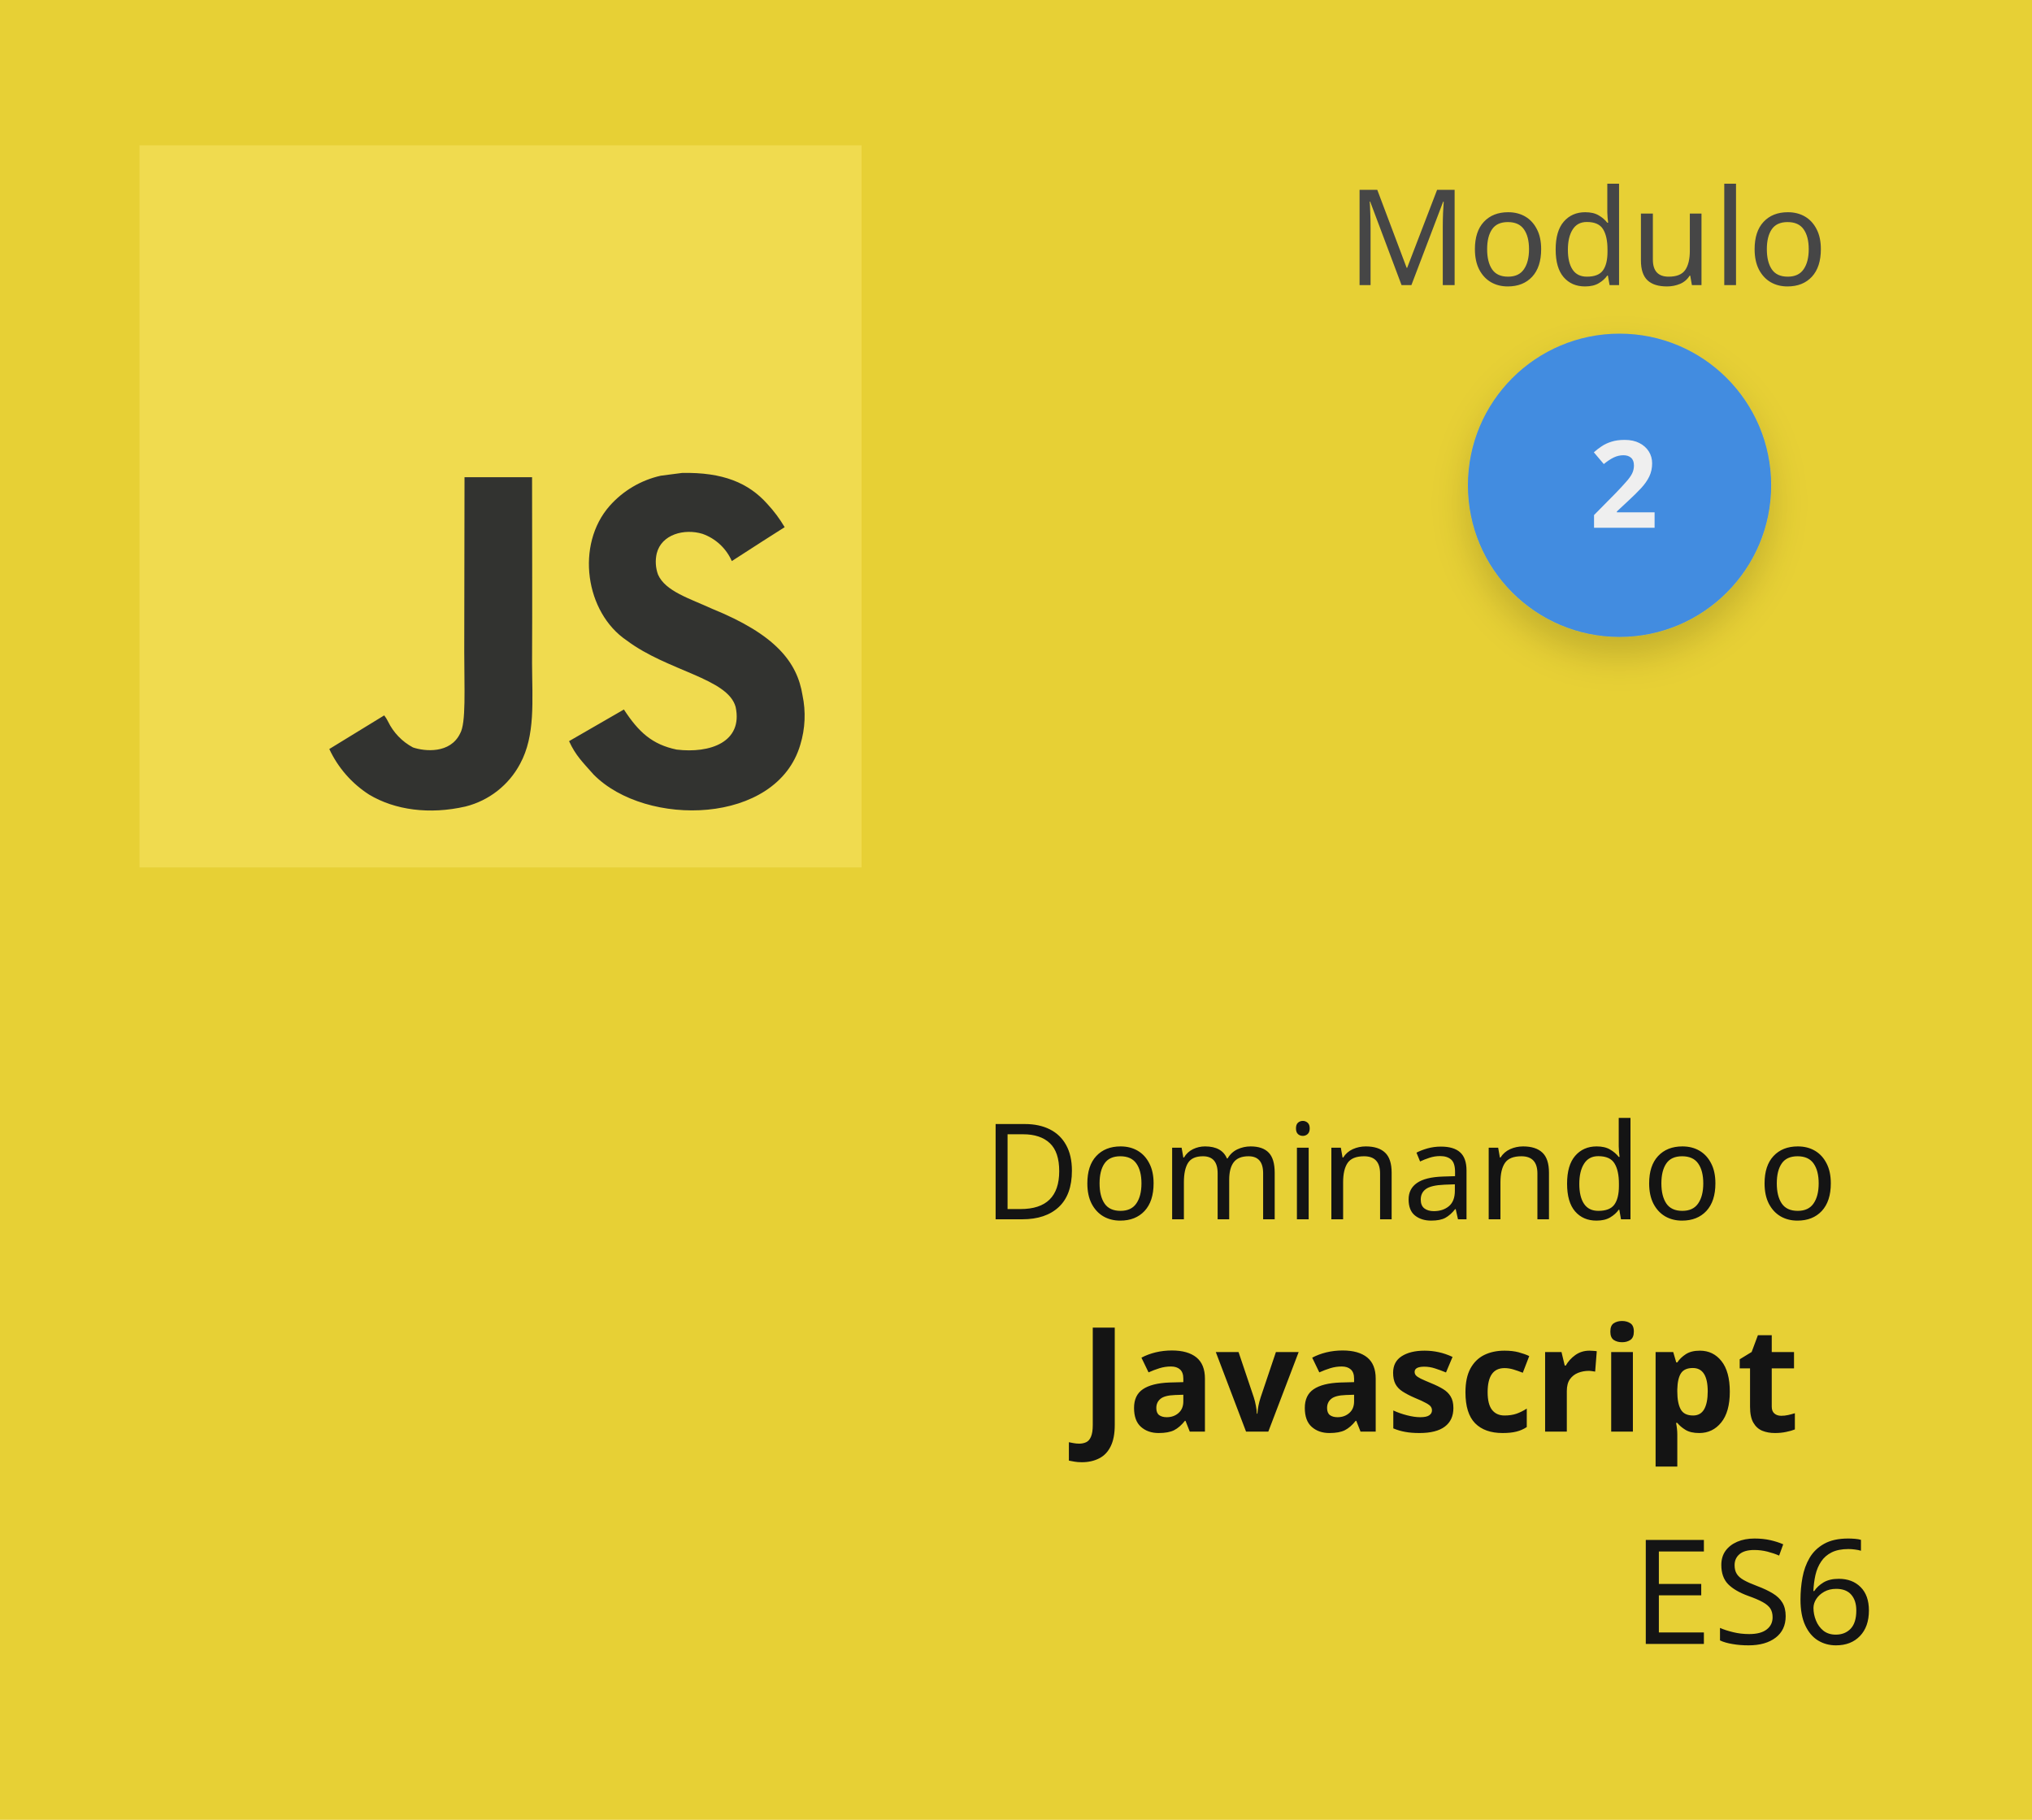
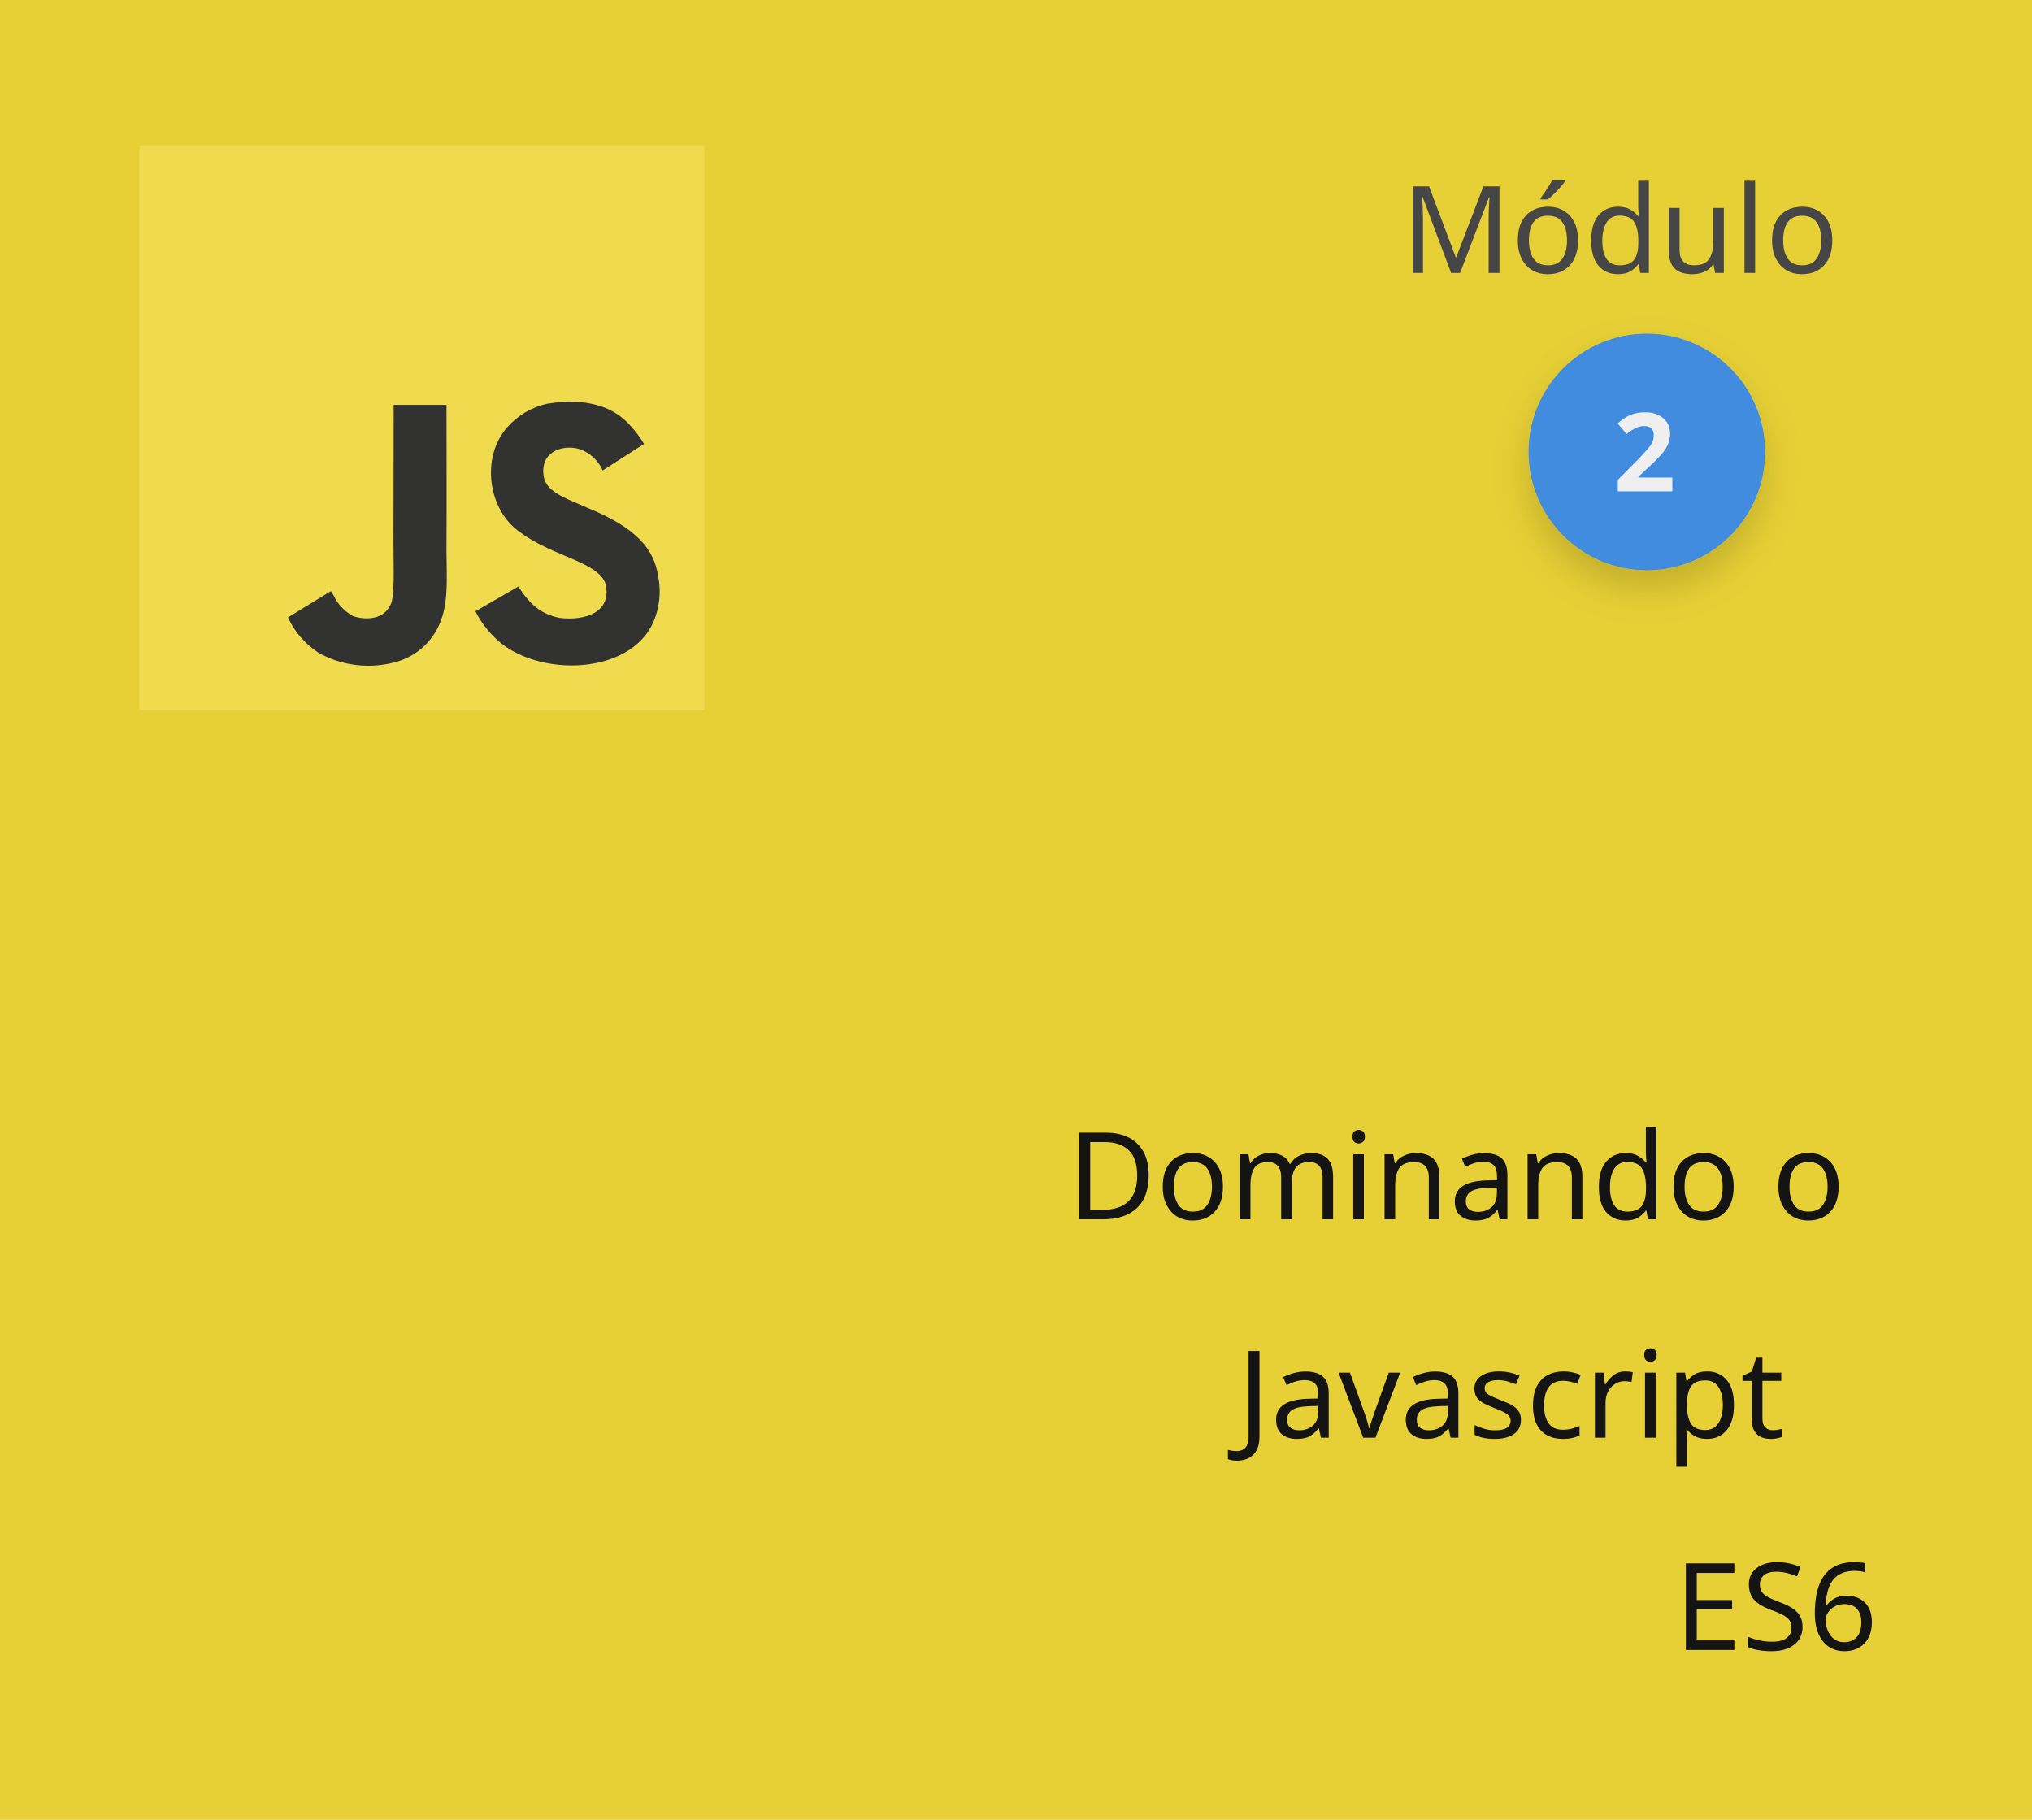
<svg xmlns="http://www.w3.org/2000/svg" width="335" height="300" viewBox="0 0 335 300">
  <defs>
-     <filter id="Elipse_2" x="233" y="49" width="68" height="68" filterUnits="userSpaceOnUse">
+     <filter id="Elipse_2" x="243" y="49" width="57" height="57" filterUnits="userSpaceOnUse">
      <feOffset dy="3" input="SourceAlpha" />
      <feGaussianBlur stdDeviation="3" result="blur" />
      <feFlood flood-opacity="0.161" />
      <feComposite operator="in" in2="blur" />
      <feComposite in="SourceGraphic" />
    </filter>
    <clipPath id="clip-Watch_38_mm_7">
      <rect width="335" height="300" />
    </clipPath>
  </defs>
  <g id="Watch_38_mm_7" data-name="Watch 38 mm – 7" clip-path="url(#clip-Watch_38_mm_7)">
    <rect width="335" height="300" fill="#e7d035" />
    <g id="javascript" transform="translate(23 23.952)">
-       <path id="Caminho_2" data-name="Caminho 2" d="M0,0H119.044V119.044H0Z" fill="#f0db4f" />
-       <path id="Caminho_3" data-name="Caminho 3" d="M354.512,513.885c-.871-5.432-4.413-9.992-14.9-14.247-3.644-1.675-7.706-2.874-8.917-5.635a6.147,6.147,0,0,1-.215-3.485c.781-3.157,4.549-4.142,7.536-3.236a8.292,8.292,0,0,1,4.843,4.492c5.137-3.327,5.126-3.3,8.713-5.59a22.205,22.205,0,0,0-2.874-3.847c-3.089-3.451-7.3-5.228-14.032-5.092-1.166.147-2.342.305-3.508.453a15.913,15.913,0,0,0-8.442,4.979c-5.635,6.393-4.028,17.585,2.829,22.191,6.756,5.07,16.68,6.224,17.947,10.965,1.233,5.805-4.266,7.683-9.732,7.016-4.029-.837-6.269-2.885-8.691-6.608-4.458,2.58-4.458,2.58-9.041,5.217,1.086,2.376,2.229,3.451,4.051,5.511,8.623,8.747,30.2,8.317,34.073-4.923A16.346,16.346,0,0,0,354.512,513.885Zm-44.585-35.94H298.793c0,9.619-.045,19.169-.045,28.788,0,6.122.317,11.735-.679,13.455-1.629,3.383-5.85,2.965-7.774,2.308a9.557,9.557,0,0,1-4.108-4.266,5.727,5.727,0,0,0-.634-1.018q-4.532,2.767-9.053,5.545a17.892,17.892,0,0,0,6.563,7.514c4.244,2.546,9.947,3.327,15.91,1.958a14.058,14.058,0,0,0,8.985-7.039c2.535-4.673,1.992-10.331,1.969-16.589C309.984,498.394,309.928,488.187,309.928,477.946Z" transform="translate(-245.211 -423.233)" fill="#323330" />
+       <path id="Caminho_2" data-name="Caminho 2" d="M0,0H93.1V93.1H0Z" fill="#f0db4f" />
+       <path id="Caminho_3" data-name="Caminho 3" d="M337.511,505.9c-.681-4.248-3.452-7.815-11.655-11.142-2.85-1.31-6.027-2.248-6.974-4.407a4.808,4.808,0,0,1-.168-2.726c.611-2.469,3.558-3.239,5.894-2.531a6.485,6.485,0,0,1,3.788,3.513c4.018-2.6,4.009-2.584,6.814-4.372a17.368,17.368,0,0,0-2.248-3.009c-2.416-2.7-5.708-4.089-10.974-3.982-.912.115-1.832.239-2.743.354a12.445,12.445,0,0,0-6.6,3.894c-4.407,5-3.151,13.753,2.212,17.355,5.283,3.965,13.045,4.867,14.036,8.576.965,4.54-3.336,6.009-7.611,5.487-3.151-.655-4.9-2.257-6.8-5.168-3.487,2.018-3.487,2.018-7.071,4.08a15.739,15.739,0,0,0,3.168,4.31c6.744,6.841,23.62,6.5,26.647-3.85A12.784,12.784,0,0,0,337.511,505.9Zm-34.869-28.107h-8.708c0,7.522-.035,14.992-.035,22.514,0,4.788.248,9.177-.531,10.523-1.274,2.646-4.575,2.319-6.08,1.805a7.475,7.475,0,0,1-3.213-3.336,4.482,4.482,0,0,0-.5-.8q-3.544,2.164-7.08,4.336a13.993,13.993,0,0,0,5.133,5.876,16.906,16.906,0,0,0,12.443,1.531,11,11,0,0,0,7.027-5.5c1.982-3.655,1.558-8.08,1.54-12.974C302.687,493.783,302.643,485.8,302.643,477.791Z" transform="translate(-252.03 -435.002)" fill="#323330" />
    </g>
-     <text id="Dominando_o" data-name="Dominando o" transform="translate(162 201)" fill="#141414" font-size="22" font-family="Poppins-Light, Poppins, sans-serif" font-weight="300">
+     <text id="Dominando_o" data-name="Dominando o" transform="translate(176 201)" fill="#141414" font-size="20" font-family="Poppins-Light, Poppins, sans-serif" font-weight="300">
      <tspan x="0" y="0">Dominando o</tspan>
    </text>
-     <text id="Javascript-2" data-name="Javascript" transform="translate(178 236)" fill="#141414" font-size="24" font-family="Poppins-SemiBold, Poppins, sans-serif" font-weight="600">
+     <text id="Javascript-2" data-name="Javascript" transform="translate(204 237)" fill="#141414" font-size="20" font-family="Poppins-Medium, Poppins, sans-serif" font-weight="500">
      <tspan x="0" y="0">Javascript</tspan>
    </text>
-     <text id="ES6" transform="translate(269 271)" fill="#141414" font-size="24" font-family="Poppins-Medium, Poppins" font-weight="500">
+     <text id="ES6" transform="translate(276 272)" fill="#141414" font-size="20" font-family="Poppins-Medium, Poppins, sans-serif" font-weight="500">
      <tspan x="0" y="0">ES6</tspan>
    </text>
-     <text id="Modulo_" data-name="Modulo " transform="translate(222 47)" fill="#464646" font-size="22" font-family="Poppins-Medium, Poppins, sans-serif" font-weight="500">
-       <tspan x="0" y="0">Modulo </tspan>
+     <text id="Modulo_" data-name="Modulo " transform="translate(231 45)" fill="#464646" font-size="20" font-family="Poppins-Medium, Poppins, sans-serif" font-weight="500">
+       <tspan x="0" y="0">Módulo </tspan>
    </text>
    <g transform="matrix(1, 0, 0, 1, 0, 0)" filter="url(#Elipse_2)">
-       <circle id="Elipse_2-2" data-name="Elipse 2" cx="25" cy="25" r="25" transform="translate(242 55)" fill="#438ce0" />
+       <circle id="Elipse_2-2" data-name="Elipse 2" cx="19.5" cy="19.5" r="19.5" transform="translate(252 55)" fill="#438ce0" />
    </g>
-     <text id="_2" data-name="2" transform="translate(262 87)" fill="#efefef" font-size="20" font-family="Poppins-SemiBold, Poppins, sans-serif" font-weight="600">
+     <text id="_2" data-name="2" transform="translate(266 81)" fill="#efefef" font-size="18" font-family="Poppins-SemiBold, Poppins, sans-serif" font-weight="600">
      <tspan x="0" y="0">2</tspan>
    </text>
  </g>
</svg>
